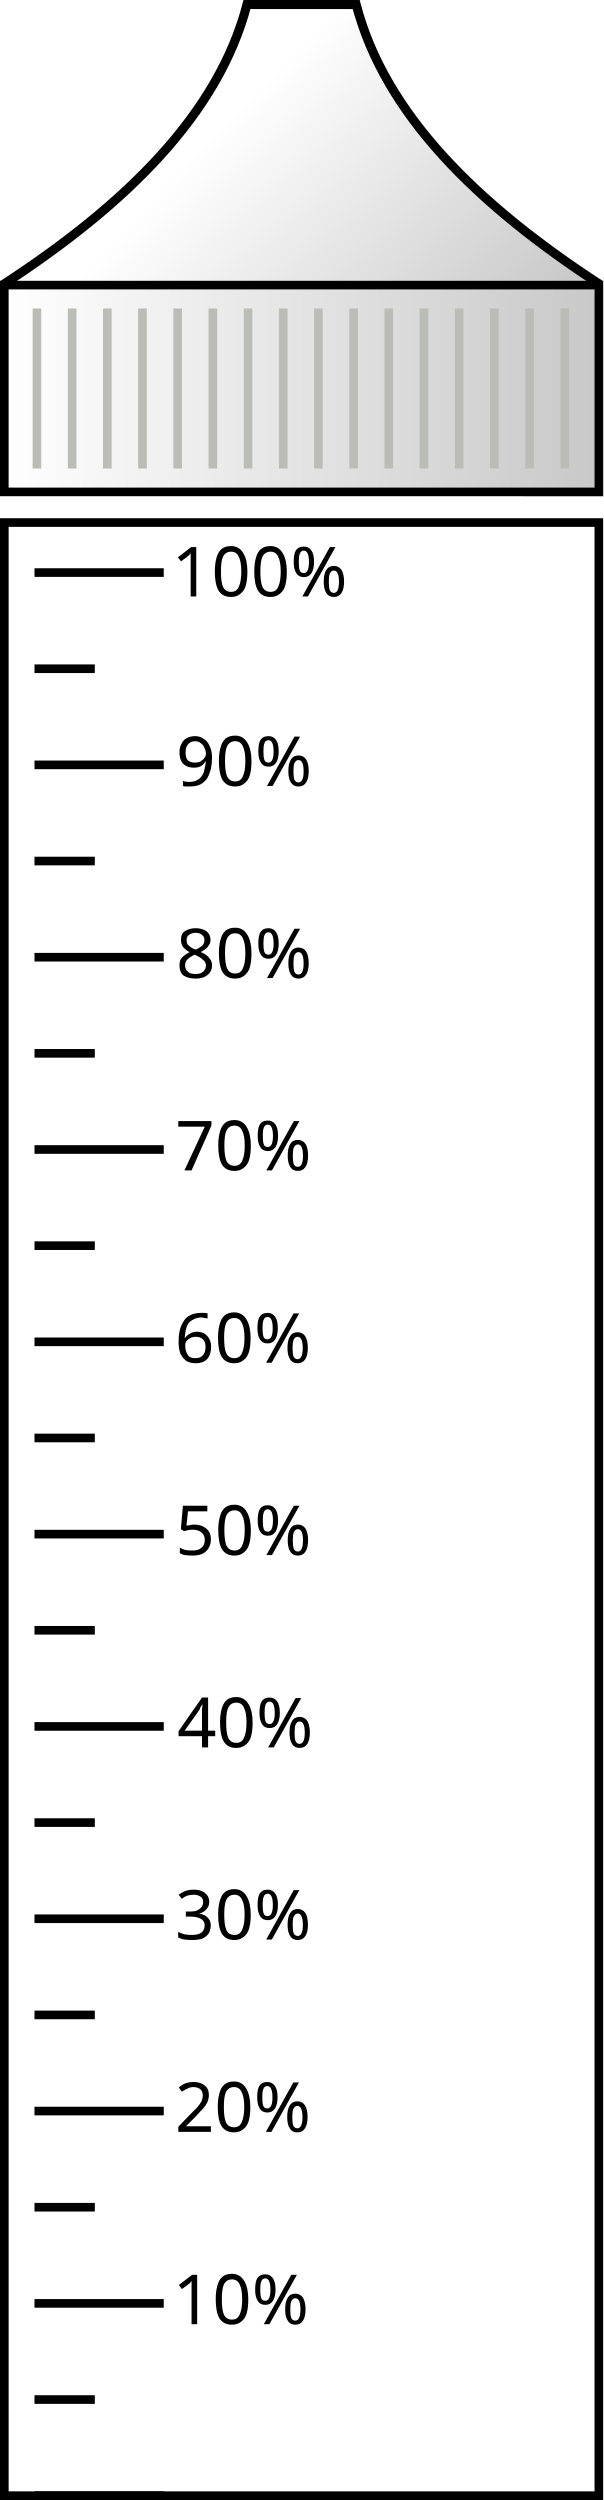
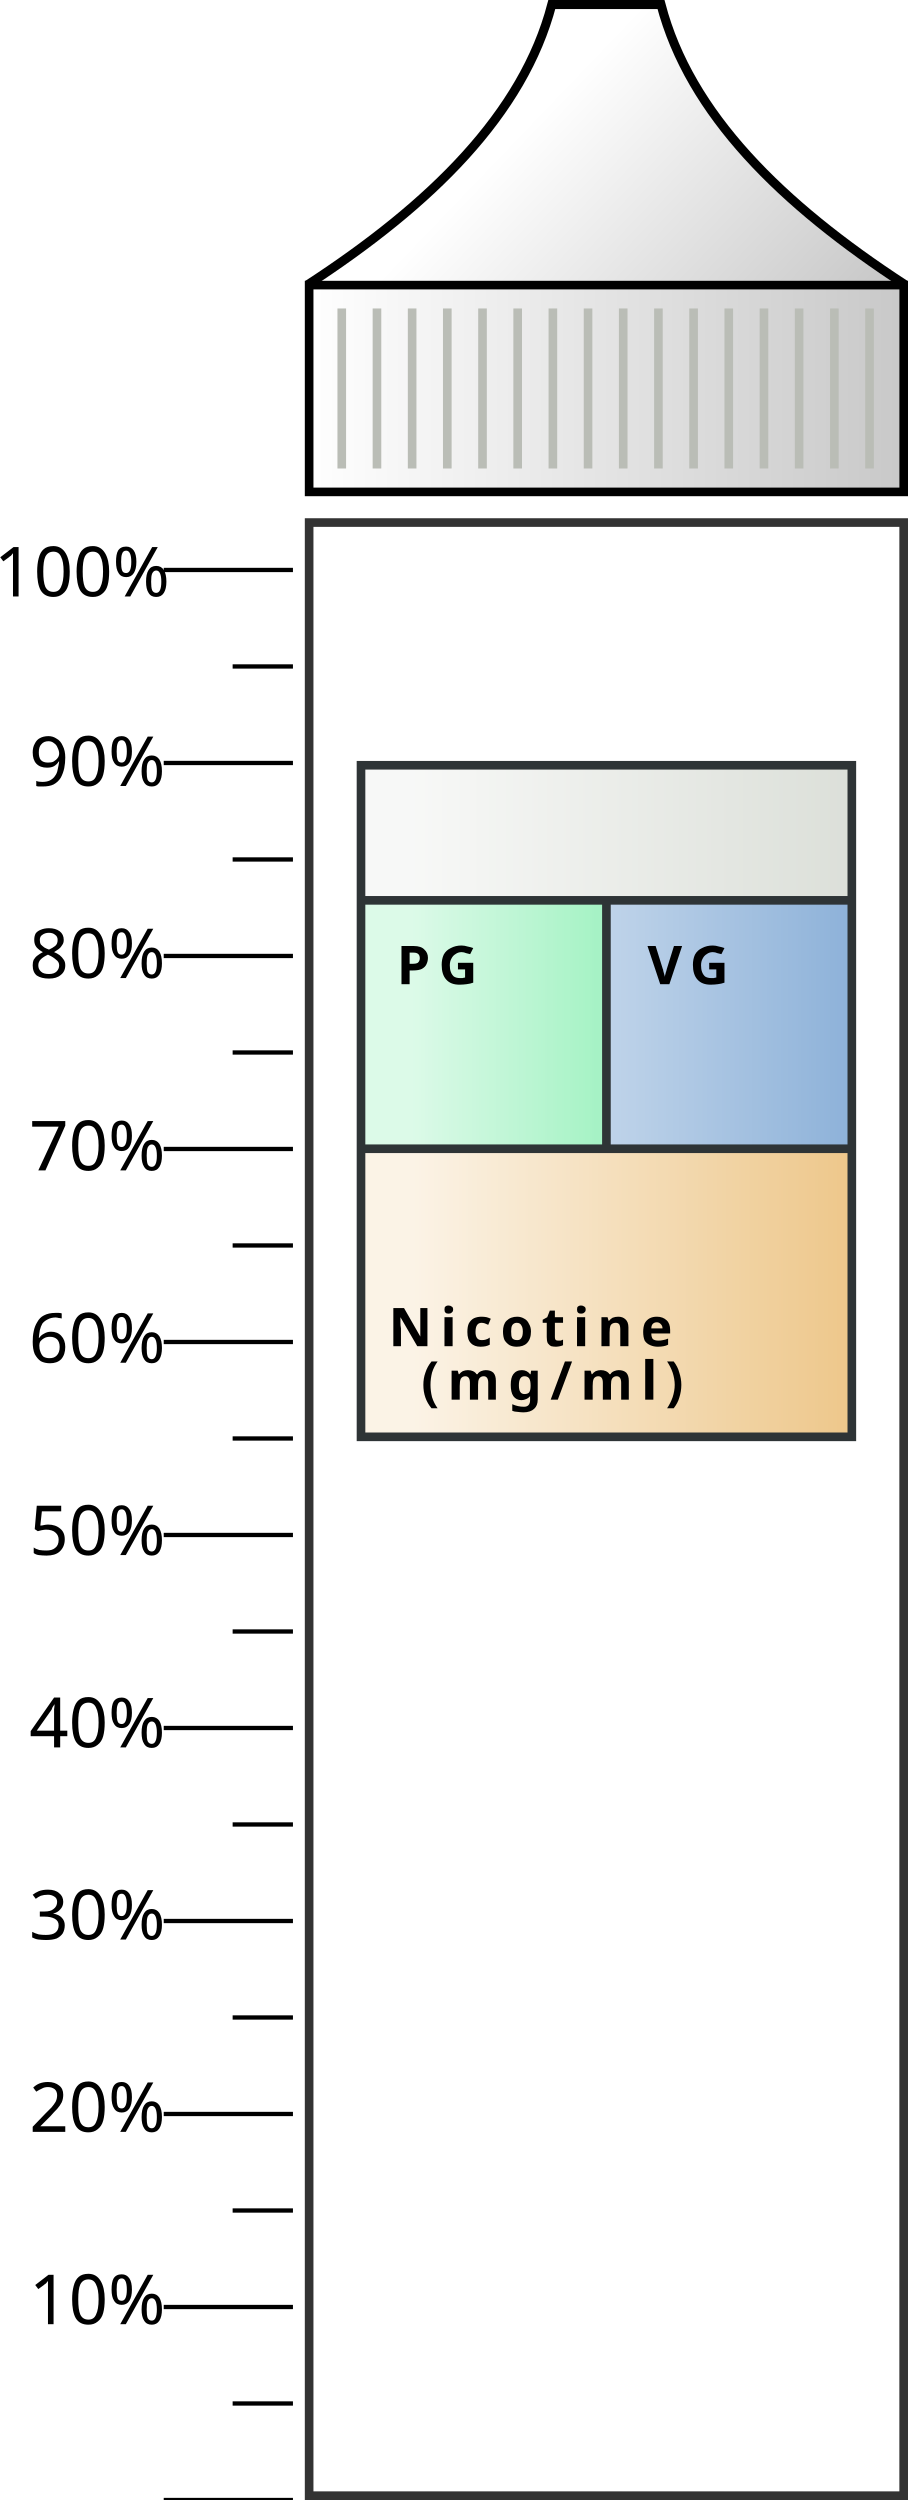
- <svg xmlns="http://www.w3.org/2000/svg" xmlns:xlink="http://www.w3.org/1999/xlink" width="70.005" height="290.151" viewBox="0 0 18.522 76.769" version="1.1" id="svg8">
+ <svg xmlns="http://www.w3.org/2000/svg" xmlns:xlink="http://www.w3.org/1999/xlink" width="105.382" height="290.151" viewBox="0 0 27.882 76.769" version="1.1" id="svg8">
  <defs id="defs2">
    <linearGradient id="linearGradient1172">
      <stop id="stop1168" offset="0" style="stop-color:#ffffff;stop-opacity:1;" />
      <stop id="stop1170" offset="1" style="stop-color:#c8c8c8;stop-opacity:1" />
    </linearGradient>
    <linearGradient id="linearGradient1040">
      <stop style="stop-color:#ffffff;stop-opacity:1;" offset="0" id="stop1036" />
      <stop style="stop-color:#ffffff;stop-opacity:0;" offset="1" id="stop1038" />
    </linearGradient>
-     <linearGradient xlink:href="#linearGradient1040" id="linearGradient1042" x1="15.875" y1="264.354" x2="29.105" y2="264.354" gradientUnits="userSpaceOnUse" />
+     <linearGradient xlink:href="#linearGradient1040" id="linearGradient1042" x1="13.89" y1="264.354" x2="28.632" y2="264.354" gradientUnits="userSpaceOnUse" />
    <linearGradient xlink:href="#linearGradient1172" id="linearGradient1166" x1="10.583" y1="229.942" x2="29.105" y2="229.942" gradientUnits="userSpaceOnUse" />
    <linearGradient xlink:href="#linearGradient1172" id="linearGradient1180" x1="17.137" y1="222.111" x2="25.29" y2="229.929" gradientUnits="userSpaceOnUse" />
  </defs>
-   <g id="layer1" transform="translate(-10.58271,-218.0126)">
-     <path style="fill:url(#linearGradient1042);fill-opacity:1;stroke:#000000;stroke-width:0.265;stroke-linecap:butt;stroke-linejoin:miter;stroke-miterlimit:4;stroke-dasharray:none;stroke-opacity:1" d="m 10.715,234.059 v 60.59 h 18.257 v -60.59 z" id="path822" />
-     <path style="fill:none;stroke:#000000;stroke-width:0.265;stroke-linecap:butt;stroke-linejoin:miter;stroke-miterlimit:4;stroke-dasharray:none;stroke-opacity:1" d="m 11.642,235.595 h 3.969" id="path824" />
+   <g id="layer1" transform="translate(-1.222453,-218.0126)">
+     <rect style="opacity:1;fill:#34e27b;fill-opacity:0.863;stroke:none;stroke-width:0.265" id="rect4717" width="7.536" height="7.595" x="12.308" y="245.66" />
+     <rect style="opacity:1;fill:#729fcf;fill-opacity:0.863;stroke:none;stroke-width:0.265" id="rect4719" width="7.454" height="7.628" x="19.844" y="245.66" />
+     <rect style="opacity:1;fill:#d3d7cf;fill-opacity:0.863;stroke:none;stroke-width:0.265" id="rect4715" width="15.04" height="4.148" x="12.308" y="241.512" />
+     <rect style="fill:#e9b96e;stroke:none;stroke-width:0.265;fill-opacity:0.863" id="rect3908" width="15.049" height="8.846" x="12.331" y="253.288" />
+     <path style="fill:url(#linearGradient1042);fill-opacity:1;stroke:#000000;stroke-width:0.265;stroke-linecap:butt;stroke-linejoin:miter;stroke-miterlimit:4;stroke-dasharray:none;stroke-opacity:1;opacity:0.8" d="m 10.715,234.059 v 60.59 h 18.257 v -60.59 z" id="path822" />
+     <path style="fill:none;stroke:#000000;stroke-width:0.132;stroke-linecap:butt;stroke-linejoin:miter;stroke-miterlimit:4;stroke-dasharray:none;stroke-opacity:1" d="M 6.25,235.515 H 10.218" id="path824" />
    <path style="fill:url(#linearGradient1180);fill-opacity:1;stroke:#000000;stroke-width:0.278px;stroke-linecap:butt;stroke-linejoin:miter;stroke-opacity:1" d="m 29.023,226.761 c -3.805,-2.478 -6.624,-5.252 -7.503,-8.609 h -3.353 c -0.879,3.357 -3.698,6.131 -7.503,8.609" id="path828" />
-     <path style="fill:none;stroke:#000000;stroke-width:0.265;stroke-linecap:butt;stroke-linejoin:miter;stroke-miterlimit:4;stroke-dasharray:none;stroke-opacity:1" d="m 11.642,241.5 h 3.969" id="path824-3" />
-     <path style="fill:none;stroke:#000000;stroke-width:0.265;stroke-linecap:butt;stroke-linejoin:miter;stroke-miterlimit:4;stroke-dasharray:none;stroke-opacity:1" d="m 11.642,247.406 h 3.969" id="path824-7" />
-     <path style="fill:none;stroke:#000000;stroke-width:0.265;stroke-linecap:butt;stroke-linejoin:miter;stroke-miterlimit:4;stroke-dasharray:none;stroke-opacity:1" d="m 11.642,253.311 h 3.969" id="path824-36" />
-     <path style="fill:none;stroke:#000000;stroke-width:0.265;stroke-linecap:butt;stroke-linejoin:miter;stroke-miterlimit:4;stroke-dasharray:none;stroke-opacity:1" d="m 11.642,259.217 h 3.969" id="path824-74" />
-     <path style="fill:none;stroke:#000000;stroke-width:0.265;stroke-linecap:butt;stroke-linejoin:miter;stroke-miterlimit:4;stroke-dasharray:none;stroke-opacity:1" d="m 11.642,265.122 h 3.969" id="path824-38" />
-     <path style="fill:none;stroke:#000000;stroke-width:0.265;stroke-linecap:butt;stroke-linejoin:miter;stroke-miterlimit:4;stroke-dasharray:none;stroke-opacity:1" d="m 11.642,271.027 h 3.969" id="path824-1" />
-     <path style="fill:none;stroke:#000000;stroke-width:0.265;stroke-linecap:butt;stroke-linejoin:miter;stroke-miterlimit:4;stroke-dasharray:none;stroke-opacity:1" d="m 11.642,276.933 h 3.969" id="path824-6" />
-     <path style="fill:none;stroke:#000000;stroke-width:0.265;stroke-linecap:butt;stroke-linejoin:miter;stroke-miterlimit:4;stroke-dasharray:none;stroke-opacity:1" d="m 11.642,282.838 h 3.969" id="path824-9" />
-     <path style="fill:none;stroke:#000000;stroke-width:0.265;stroke-linecap:butt;stroke-linejoin:miter;stroke-miterlimit:4;stroke-dasharray:none;stroke-opacity:1" d="m 11.642,288.744 h 3.969" id="path824-13" />
-     <path style="fill:none;stroke:#000000;stroke-width:0.265;stroke-linecap:butt;stroke-linejoin:miter;stroke-miterlimit:4;stroke-dasharray:none;stroke-opacity:1" d="m 11.642,294.649 h 3.969" id="path824-4" />
-     <text xml:space="preserve" style="font-style:normal;font-weight:normal;font-size:10.583px;line-height:1.25;font-family:sans-serif;letter-spacing:0px;word-spacing:0px;fill:#000000;fill-opacity:1;stroke:none;stroke-width:0.265" x="15.888" y="289.383" id="text922">
-       <tspan id="tspan920" x="15.888" y="289.383" style="font-style:normal;font-variant:normal;font-weight:normal;font-stretch:normal;font-size:2.117px;font-family:calibri;-inkscape-font-specification:calibri;stroke-width:0.265">10%</tspan>
+     <path style="fill:none;stroke:#000000;stroke-width:0.132;stroke-linecap:butt;stroke-linejoin:miter;stroke-miterlimit:4;stroke-dasharray:none;stroke-opacity:1" d="M 6.25,241.442 H 10.218" id="path824-3" />
+     <path style="fill:none;stroke:#000000;stroke-width:0.132;stroke-linecap:butt;stroke-linejoin:miter;stroke-miterlimit:4;stroke-dasharray:none;stroke-opacity:1" d="M 6.25,247.368 H 10.218" id="path824-7" />
+     <path style="fill:none;stroke:#000000;stroke-width:0.132;stroke-linecap:butt;stroke-linejoin:miter;stroke-miterlimit:4;stroke-dasharray:none;stroke-opacity:1" d="M 6.25,253.295 H 10.218" id="path824-36" />
+     <path style="fill:none;stroke:#000000;stroke-width:0.132;stroke-linecap:butt;stroke-linejoin:miter;stroke-miterlimit:4;stroke-dasharray:none;stroke-opacity:1" d="M 6.25,259.222 H 10.218" id="path824-74" />
+     <path style="fill:none;stroke:#000000;stroke-width:0.132;stroke-linecap:butt;stroke-linejoin:miter;stroke-miterlimit:4;stroke-dasharray:none;stroke-opacity:1" d="M 6.25,265.148 H 10.218" id="path824-38" />
+     <path style="fill:none;stroke:#000000;stroke-width:0.132;stroke-linecap:butt;stroke-linejoin:miter;stroke-miterlimit:4;stroke-dasharray:none;stroke-opacity:1" d="M 6.25,271.075 H 10.218" id="path824-1" />
+     <path style="fill:none;stroke:#000000;stroke-width:0.132;stroke-linecap:butt;stroke-linejoin:miter;stroke-miterlimit:4;stroke-dasharray:none;stroke-opacity:1" d="M 6.25,277.002 H 10.218" id="path824-6" />
+     <path style="fill:none;stroke:#000000;stroke-width:0.132;stroke-linecap:butt;stroke-linejoin:miter;stroke-miterlimit:4;stroke-dasharray:none;stroke-opacity:1" d="M 6.25,282.928 H 10.218" id="path824-9" />
+     <path style="fill:none;stroke:#000000;stroke-width:0.132;stroke-linecap:butt;stroke-linejoin:miter;stroke-miterlimit:4;stroke-dasharray:none;stroke-opacity:1" d="M 6.25,288.855 H 10.218" id="path824-13" />
+     <path style="fill:none;stroke:#000000;stroke-width:0.132;stroke-linecap:butt;stroke-linejoin:miter;stroke-miterlimit:4;stroke-dasharray:none;stroke-opacity:1" d="M 6.25,294.782 H 10.218" id="path824-4" />
+     <text xml:space="preserve" style="font-style:normal;font-weight:normal;font-size:10.583px;line-height:1.25;font-family:sans-serif;letter-spacing:0px;word-spacing:0px;fill:#000000;fill-opacity:1;stroke:none;stroke-width:0.265" x="2.117" y="289.383" id="text922">
+       <tspan id="tspan920" x="2.117" y="289.383" style="font-style:normal;font-variant:normal;font-weight:normal;font-stretch:normal;font-size:2.117px;font-family:calibri;-inkscape-font-specification:calibri;stroke-width:0.265">10%</tspan>
    </text>
-     <text xml:space="preserve" style="font-style:normal;font-weight:normal;font-size:10.583px;line-height:1.25;font-family:sans-serif;letter-spacing:0px;word-spacing:0px;fill:#000000;fill-opacity:1;stroke:none;stroke-width:0.265" x="15.95" y="283.478" id="text922-4">
-       <tspan id="tspan920-9" x="15.95" y="283.478" style="font-style:normal;font-variant:normal;font-weight:normal;font-stretch:normal;font-size:2.117px;font-family:calibri;-inkscape-font-specification:calibri;stroke-width:0.265">20%</tspan>
+     <text xml:space="preserve" style="font-style:normal;font-weight:normal;font-size:10.583px;line-height:1.25;font-family:sans-serif;letter-spacing:0px;word-spacing:0px;fill:#000000;fill-opacity:1;stroke:none;stroke-width:0.265" x="2.117" y="283.478" id="text922-4">
+       <tspan id="tspan920-9" x="2.117" y="283.478" style="font-style:normal;font-variant:normal;font-weight:normal;font-stretch:normal;font-size:2.117px;font-family:calibri;-inkscape-font-specification:calibri;stroke-width:0.265">20%</tspan>
    </text>
-     <text xml:space="preserve" style="font-style:normal;font-weight:normal;font-size:10.583px;line-height:1.25;font-family:sans-serif;letter-spacing:0px;word-spacing:0px;fill:#000000;fill-opacity:1;stroke:none;stroke-width:0.265" x="15.961" y="277.573" id="text922-4-1">
-       <tspan id="tspan920-9-5" x="15.961" y="277.573" style="font-style:normal;font-variant:normal;font-weight:normal;font-stretch:normal;font-size:2.117px;font-family:calibri;-inkscape-font-specification:calibri;stroke-width:0.265">30%</tspan>
+     <text xml:space="preserve" style="font-style:normal;font-weight:normal;font-size:10.583px;line-height:1.25;font-family:sans-serif;letter-spacing:0px;word-spacing:0px;fill:#000000;fill-opacity:1;stroke:none;stroke-width:0.265" x="2.117" y="277.573" id="text922-4-1">
+       <tspan id="tspan920-9-5" x="2.117" y="277.573" style="font-style:normal;font-variant:normal;font-weight:normal;font-stretch:normal;font-size:2.117px;font-family:calibri;-inkscape-font-specification:calibri;stroke-width:0.265">30%</tspan>
    </text>
-     <text xml:space="preserve" style="font-style:normal;font-weight:normal;font-size:10.583px;line-height:1.25;font-family:sans-serif;letter-spacing:0px;word-spacing:0px;fill:#000000;fill-opacity:1;stroke:none;stroke-width:0.265" x="16.018" y="271.669" id="text922-4-5">
-       <tspan id="tspan920-9-0" x="16.018" y="271.669" style="font-style:normal;font-variant:normal;font-weight:normal;font-stretch:normal;font-size:2.117px;font-family:calibri;-inkscape-font-specification:calibri;stroke-width:0.265">40%</tspan>
+     <text xml:space="preserve" style="font-style:normal;font-weight:normal;font-size:10.583px;line-height:1.25;font-family:sans-serif;letter-spacing:0px;word-spacing:0px;fill:#000000;fill-opacity:1;stroke:none;stroke-width:0.265" x="2.117" y="271.669" id="text922-4-5">
+       <tspan id="tspan920-9-0" x="2.117" y="271.669" style="font-style:normal;font-variant:normal;font-weight:normal;font-stretch:normal;font-size:2.117px;font-family:calibri;-inkscape-font-specification:calibri;stroke-width:0.265">40%</tspan>
    </text>
-     <text xml:space="preserve" style="font-style:normal;font-weight:normal;font-size:10.583px;line-height:1.25;font-family:sans-serif;letter-spacing:0px;word-spacing:0px;fill:#000000;fill-opacity:1;stroke:none;stroke-width:0.265" x="15.963" y="265.764" id="text922-4-5-3">
-       <tspan id="tspan920-9-0-6" x="15.963" y="265.764" style="font-style:normal;font-variant:normal;font-weight:normal;font-stretch:normal;font-size:2.117px;font-family:calibri;-inkscape-font-specification:calibri;stroke-width:0.265">50%</tspan>
+     <text xml:space="preserve" style="font-style:normal;font-weight:normal;font-size:10.583px;line-height:1.25;font-family:sans-serif;letter-spacing:0px;word-spacing:0px;fill:#000000;fill-opacity:1;stroke:none;stroke-width:0.265" x="2.117" y="265.764" id="text922-4-5-3">
+       <tspan id="tspan920-9-0-6" x="2.117" y="265.764" style="font-style:normal;font-variant:normal;font-weight:normal;font-stretch:normal;font-size:2.117px;font-family:calibri;-inkscape-font-specification:calibri;stroke-width:0.265">50%</tspan>
    </text>
-     <text xml:space="preserve" style="font-style:normal;font-weight:normal;font-size:10.583px;line-height:1.25;font-family:sans-serif;letter-spacing:0px;word-spacing:0px;fill:#000000;fill-opacity:1;stroke:none;stroke-width:0.265" x="15.957" y="259.859" id="text922-4-5-3-9">
-       <tspan id="tspan920-9-0-6-3" x="15.957" y="259.859" style="font-style:normal;font-variant:normal;font-weight:normal;font-stretch:normal;font-size:2.117px;font-family:calibri;-inkscape-font-specification:calibri;stroke-width:0.265">60%</tspan>
+     <text xml:space="preserve" style="font-style:normal;font-weight:normal;font-size:10.583px;line-height:1.25;font-family:sans-serif;letter-spacing:0px;word-spacing:0px;fill:#000000;fill-opacity:1;stroke:none;stroke-width:0.265" x="2.117" y="259.859" id="text922-4-5-3-9">
+       <tspan id="tspan920-9-0-6-3" x="2.117" y="259.859" style="font-style:normal;font-variant:normal;font-weight:normal;font-stretch:normal;font-size:2.117px;font-family:calibri;-inkscape-font-specification:calibri;stroke-width:0.265">60%</tspan>
    </text>
-     <text xml:space="preserve" style="font-style:normal;font-weight:normal;font-size:10.583px;line-height:1.25;font-family:sans-serif;letter-spacing:0px;word-spacing:0px;fill:#000000;fill-opacity:1;stroke:none;stroke-width:0.265" x="15.966" y="253.954" id="text922-4-5-3-4">
-       <tspan id="tspan920-9-0-6-7" x="15.966" y="253.954" style="font-style:normal;font-variant:normal;font-weight:normal;font-stretch:normal;font-size:2.117px;font-family:calibri;-inkscape-font-specification:calibri;stroke-width:0.265">70%</tspan>
+     <text xml:space="preserve" style="font-style:normal;font-weight:normal;font-size:10.583px;line-height:1.25;font-family:sans-serif;letter-spacing:0px;word-spacing:0px;fill:#000000;fill-opacity:1;stroke:none;stroke-width:0.265" x="2.117" y="253.954" id="text922-4-5-3-4">
+       <tspan id="tspan920-9-0-6-7" x="2.117" y="253.954" style="font-style:normal;font-variant:normal;font-weight:normal;font-stretch:normal;font-size:2.117px;font-family:calibri;-inkscape-font-specification:calibri;stroke-width:0.265">70%</tspan>
    </text>
-     <text xml:space="preserve" style="font-style:normal;font-weight:normal;font-size:10.583px;line-height:1.25;font-family:sans-serif;letter-spacing:0px;word-spacing:0px;fill:#000000;fill-opacity:1;stroke:none;stroke-width:0.265" x="15.983" y="248.05" id="text922-4-5-3-7">
-       <tspan id="tspan920-9-0-6-9" x="15.983" y="248.05" style="font-style:normal;font-variant:normal;font-weight:normal;font-stretch:normal;font-size:2.117px;font-family:calibri;-inkscape-font-specification:calibri;stroke-width:0.265">80%</tspan>
+     <text xml:space="preserve" style="font-style:normal;font-weight:normal;font-size:10.583px;line-height:1.25;font-family:sans-serif;letter-spacing:0px;word-spacing:0px;fill:#000000;fill-opacity:1;stroke:none;stroke-width:0.265" x="2.117" y="248.05" id="text922-4-5-3-7">
+       <tspan id="tspan920-9-0-6-9" x="2.117" y="248.05" style="font-style:normal;font-variant:normal;font-weight:normal;font-stretch:normal;font-size:2.117px;font-family:calibri;-inkscape-font-specification:calibri;stroke-width:0.265">80%</tspan>
    </text>
-     <text xml:space="preserve" style="font-style:normal;font-weight:normal;font-size:10.583px;line-height:1.25;font-family:sans-serif;letter-spacing:0px;word-spacing:0px;fill:#000000;fill-opacity:1;stroke:none;stroke-width:0.265" x="15.983" y="242.145" id="text922-4-5-3-5">
-       <tspan id="tspan920-9-0-6-1" x="15.983" y="242.145" style="font-style:normal;font-variant:normal;font-weight:normal;font-stretch:normal;font-size:2.117px;font-family:calibri;-inkscape-font-specification:calibri;stroke-width:0.265">90%</tspan>
+     <text xml:space="preserve" style="font-style:normal;font-weight:normal;font-size:10.583px;line-height:1.25;font-family:sans-serif;letter-spacing:0px;word-spacing:0px;fill:#000000;fill-opacity:1;stroke:none;stroke-width:0.265" x="2.117" y="242.145" id="text922-4-5-3-5">
+       <tspan id="tspan920-9-0-6-1" x="2.117" y="242.145" style="font-style:normal;font-variant:normal;font-weight:normal;font-stretch:normal;font-size:2.117px;font-family:calibri;-inkscape-font-specification:calibri;stroke-width:0.265">90%</tspan>
    </text>
    <path style="fill:url(#linearGradient1166);fill-opacity:1;stroke:#000000;stroke-width:0.265;stroke-linecap:butt;stroke-linejoin:miter;stroke-miterlimit:4;stroke-dasharray:none;stroke-opacity:1" d="m 10.715,233.118 18.258,2.1e-4 v -6.351 l -18.258,-2.1e-4 z" id="path826" />
-     <path style="fill:none;stroke:#000000;stroke-width:0.265;stroke-linecap:butt;stroke-linejoin:miter;stroke-miterlimit:4;stroke-dasharray:none;stroke-opacity:1" d="m 11.642,238.548 h 1.852" id="path824-5" />
-     <path style="fill:none;stroke:#000000;stroke-width:0.265;stroke-linecap:butt;stroke-linejoin:miter;stroke-miterlimit:4;stroke-dasharray:none;stroke-opacity:1" d="m 11.642,244.453 h 1.852" id="path824-5-0" />
-     <path style="fill:none;stroke:#000000;stroke-width:0.265;stroke-linecap:butt;stroke-linejoin:miter;stroke-miterlimit:4;stroke-dasharray:none;stroke-opacity:1" d="m 11.642,250.358 h 1.852" id="path824-5-9" />
-     <path style="fill:none;stroke:#000000;stroke-width:0.265;stroke-linecap:butt;stroke-linejoin:miter;stroke-miterlimit:4;stroke-dasharray:none;stroke-opacity:1" d="m 11.642,256.264 h 1.852" id="path824-5-4" />
-     <path style="fill:none;stroke:#000000;stroke-width:0.265;stroke-linecap:butt;stroke-linejoin:miter;stroke-miterlimit:4;stroke-dasharray:none;stroke-opacity:1" d="m 11.642,262.169 h 1.852" id="path824-5-7" />
-     <path style="fill:none;stroke:#000000;stroke-width:0.265;stroke-linecap:butt;stroke-linejoin:miter;stroke-miterlimit:4;stroke-dasharray:none;stroke-opacity:1" d="m 11.642,268.075 h 1.852" id="path824-5-6" />
-     <path style="fill:none;stroke:#000000;stroke-width:0.265;stroke-linecap:butt;stroke-linejoin:miter;stroke-miterlimit:4;stroke-dasharray:none;stroke-opacity:1" d="m 11.642,273.98 h 1.852" id="path824-5-1" />
-     <path style="fill:none;stroke:#000000;stroke-width:0.265;stroke-linecap:butt;stroke-linejoin:miter;stroke-miterlimit:4;stroke-dasharray:none;stroke-opacity:1" d="m 11.642,279.886 h 1.852" id="path824-5-8" />
-     <path style="fill:none;stroke:#000000;stroke-width:0.265;stroke-linecap:butt;stroke-linejoin:miter;stroke-miterlimit:4;stroke-dasharray:none;stroke-opacity:1" d="m 11.642,285.791 h 1.852" id="path824-5-95" />
-     <path style="fill:none;stroke:#000000;stroke-width:0.265;stroke-linecap:butt;stroke-linejoin:miter;stroke-miterlimit:4;stroke-dasharray:none;stroke-opacity:1" d="m 11.642,291.697 h 1.852" id="path824-5-09" />
-     <text xml:space="preserve" style="font-style:normal;font-weight:normal;font-size:10.583px;line-height:1.25;font-family:sans-serif;letter-spacing:0px;word-spacing:0px;fill:#000000;fill-opacity:1;stroke:none;stroke-width:0.265" x="15.859" y="236.332" id="text922-4-5-3-5-6">
-       <tspan id="tspan920-9-0-6-1-6" x="15.859" y="236.332" style="font-style:normal;font-variant:normal;font-weight:normal;font-stretch:normal;font-size:2.117px;font-family:calibri;-inkscape-font-specification:calibri;stroke-width:0.265">100%</tspan>
+     <path style="fill:none;stroke:#000000;stroke-width:0.132;stroke-linecap:butt;stroke-linejoin:miter;stroke-miterlimit:4;stroke-dasharray:none;stroke-opacity:1" d="M 8.366,238.478 H 10.218" id="path824-5" />
+     <path style="fill:none;stroke:#000000;stroke-width:0.132;stroke-linecap:butt;stroke-linejoin:miter;stroke-miterlimit:4;stroke-dasharray:none;stroke-opacity:1" d="M 8.366,244.405 H 10.218" id="path824-5-0" />
+     <path style="fill:none;stroke:#000000;stroke-width:0.132;stroke-linecap:butt;stroke-linejoin:miter;stroke-miterlimit:4;stroke-dasharray:none;stroke-opacity:1" d="M 8.366,250.332 H 10.218" id="path824-5-9" />
+     <path style="fill:none;stroke:#000000;stroke-width:0.132;stroke-linecap:butt;stroke-linejoin:miter;stroke-miterlimit:4;stroke-dasharray:none;stroke-opacity:1" d="M 8.366,256.258 H 10.218" id="path824-5-4" />
+     <path style="fill:none;stroke:#000000;stroke-width:0.132;stroke-linecap:butt;stroke-linejoin:miter;stroke-miterlimit:4;stroke-dasharray:none;stroke-opacity:1" d="M 8.366,262.185 H 10.218" id="path824-5-7" />
+     <path style="fill:none;stroke:#000000;stroke-width:0.132;stroke-linecap:butt;stroke-linejoin:miter;stroke-miterlimit:4;stroke-dasharray:none;stroke-opacity:1" d="M 8.366,268.112 H 10.218" id="path824-5-6" />
+     <path style="fill:none;stroke:#000000;stroke-width:0.132;stroke-linecap:butt;stroke-linejoin:miter;stroke-miterlimit:4;stroke-dasharray:none;stroke-opacity:1" d="M 8.366,274.038 H 10.218" id="path824-5-1" />
+     <path style="fill:none;stroke:#000000;stroke-width:0.132;stroke-linecap:butt;stroke-linejoin:miter;stroke-miterlimit:4;stroke-dasharray:none;stroke-opacity:1" d="M 8.366,279.965 H 10.218" id="path824-5-8" />
+     <path style="fill:none;stroke:#000000;stroke-width:0.132;stroke-linecap:butt;stroke-linejoin:miter;stroke-miterlimit:4;stroke-dasharray:none;stroke-opacity:1" d="M 8.366,285.892 H 10.218" id="path824-5-95" />
+     <path style="fill:none;stroke:#000000;stroke-width:0.132;stroke-linecap:butt;stroke-linejoin:miter;stroke-miterlimit:4;stroke-dasharray:none;stroke-opacity:1" d="M 8.366,291.818 H 10.218" id="path824-5-09" />
+     <text xml:space="preserve" style="font-style:normal;font-weight:normal;font-size:10.583px;line-height:1.25;font-family:sans-serif;letter-spacing:0px;word-spacing:0px;fill:#000000;fill-opacity:1;stroke:none;stroke-width:0.265" x="1.043" y="236.332" id="text922-4-5-3-5-6">
+       <tspan id="tspan920-9-0-6-1-6" x="1.043" y="236.332" style="font-style:normal;font-variant:normal;font-weight:normal;font-stretch:normal;font-size:2.117px;font-family:calibri;-inkscape-font-specification:calibri;stroke-width:0.265">100%</tspan>
    </text>
    <path style="fill:#babdb6;stroke:#babdb6;stroke-width:0.265;stroke-linecap:butt;stroke-linejoin:miter;stroke-miterlimit:4;stroke-dasharray:none;stroke-opacity:1" d="m 11.717,232.399 v -4.914" id="path1182" />
    <path style="fill:#babdb6;stroke:#babdb6;stroke-width:0.265;stroke-linecap:butt;stroke-linejoin:miter;stroke-miterlimit:4;stroke-dasharray:none;stroke-opacity:1" d="m 27.923,232.399 v -4.914" id="path1182-4" />
    <path style="fill:#babdb6;stroke:#babdb6;stroke-width:0.265;stroke-linecap:butt;stroke-linejoin:miter;stroke-miterlimit:4;stroke-dasharray:none;stroke-opacity:1" d="m 26.843,232.399 v -4.914" id="path1182-1" />
    <path style="fill:#babdb6;stroke:#babdb6;stroke-width:0.265;stroke-linecap:butt;stroke-linejoin:miter;stroke-miterlimit:4;stroke-dasharray:none;stroke-opacity:1" d="m 25.762,232.399 v -4.914" id="path1182-5" />
    <path style="fill:#babdb6;stroke:#babdb6;stroke-width:0.265;stroke-linecap:butt;stroke-linejoin:miter;stroke-miterlimit:4;stroke-dasharray:none;stroke-opacity:1" d="m 24.682,232.399 v -4.914" id="path1182-4-4" />
    <path style="fill:#babdb6;stroke:#babdb6;stroke-width:0.265;stroke-linecap:butt;stroke-linejoin:miter;stroke-miterlimit:4;stroke-dasharray:none;stroke-opacity:1" d="m 23.601,232.399 v -4.914" id="path1182-1-2" />
    <path style="fill:#babdb6;stroke:#babdb6;stroke-width:0.265;stroke-linecap:butt;stroke-linejoin:miter;stroke-miterlimit:4;stroke-dasharray:none;stroke-opacity:1" d="m 22.521,232.399 v -4.914" id="path1182-5-4" />
    <path style="fill:#babdb6;stroke:#babdb6;stroke-width:0.265;stroke-linecap:butt;stroke-linejoin:miter;stroke-miterlimit:4;stroke-dasharray:none;stroke-opacity:1" d="m 21.441,232.399 v -4.914" id="path1182-4-8" />
    <path style="fill:#babdb6;stroke:#babdb6;stroke-width:0.265;stroke-linecap:butt;stroke-linejoin:miter;stroke-miterlimit:4;stroke-dasharray:none;stroke-opacity:1" d="m 20.36,232.399 v -4.914" id="path1182-1-24" />
    <path style="fill:#babdb6;stroke:#babdb6;stroke-width:0.265;stroke-linecap:butt;stroke-linejoin:miter;stroke-miterlimit:4;stroke-dasharray:none;stroke-opacity:1" d="m 19.28,232.399 v -4.914" id="path1182-5-49" />
    <path style="fill:#babdb6;stroke:#babdb6;stroke-width:0.265;stroke-linecap:butt;stroke-linejoin:miter;stroke-miterlimit:4;stroke-dasharray:none;stroke-opacity:1" d="m 18.2,232.399 v -4.914" id="path1182-4-44" />
    <path style="fill:#babdb6;stroke:#babdb6;stroke-width:0.265;stroke-linecap:butt;stroke-linejoin:miter;stroke-miterlimit:4;stroke-dasharray:none;stroke-opacity:1" d="m 17.119,232.399 v -4.914" id="path1182-1-0" />
    <path style="fill:#babdb6;stroke:#babdb6;stroke-width:0.265;stroke-linecap:butt;stroke-linejoin:miter;stroke-miterlimit:4;stroke-dasharray:none;stroke-opacity:1" d="m 16.039,232.399 v -4.914" id="path1182-5-47" />
    <path style="fill:#babdb6;stroke:#babdb6;stroke-width:0.265;stroke-linecap:butt;stroke-linejoin:miter;stroke-miterlimit:4;stroke-dasharray:none;stroke-opacity:1" d="m 14.958,232.399 v -4.914" id="path1182-4-9" />
    <path style="fill:#babdb6;stroke:#babdb6;stroke-width:0.265;stroke-linecap:butt;stroke-linejoin:miter;stroke-miterlimit:4;stroke-dasharray:none;stroke-opacity:1" d="m 13.878,232.399 v -4.914" id="path1182-1-02" />
    <path style="fill:#babdb6;stroke:#babdb6;stroke-width:0.265;stroke-linecap:butt;stroke-linejoin:miter;stroke-miterlimit:4;stroke-dasharray:none;stroke-opacity:1" d="m 12.798,232.399 v -4.914" id="path1182-5-9" />
+     <path style="fill:none;stroke:#2e3436;stroke-width:0.265" d="M 12.308,241.512 H 27.38 v 20.622 H 12.308 Z" id="rect3880" />
+     <path style="fill:none;stroke:#2e3436;stroke-width:0.265px;stroke-linecap:butt;stroke-linejoin:miter;stroke-opacity:1" d="M 12.381,245.66 H 27.348" id="path3883" />
+     <path style="fill:none;stroke:#2e3436;stroke-width:0.265px;stroke-linecap:butt;stroke-linejoin:miter;stroke-opacity:1" d="M 12.331,253.288 H 27.298" id="path3883-3" />
+     <path style="fill:none;stroke:#2e3436;stroke-width:0.265px;stroke-linecap:butt;stroke-linejoin:miter;stroke-opacity:1" d="m 19.844,245.671 v 7.584" id="path3900" />
+     <text xml:space="preserve" style="font-style:normal;font-variant:normal;font-weight:bold;font-stretch:normal;font-size:1.646px;line-height:1;font-family:Verdana;-inkscape-font-specification:'Verdana Bold';text-align:center;letter-spacing:0.247px;word-spacing:0px;text-anchor:middle;fill:#000000;fill-opacity:1;stroke:none;stroke-width:0.04" x="19.628" y="259.349" id="text3904">
+       <tspan id="tspan3902" x="19.751" y="259.349" style="font-style:normal;font-variant:normal;font-weight:bold;font-stretch:normal;font-size:1.646px;line-height:1;font-family:Verdana;-inkscape-font-specification:'Verdana Bold';text-align:center;letter-spacing:0.247px;text-anchor:middle;stroke-width:0.04">Nicotine</tspan>
+       <tspan x="19.751" y="260.995" style="font-style:normal;font-variant:normal;font-weight:bold;font-stretch:normal;font-size:1.646px;line-height:1;font-family:Verdana;-inkscape-font-specification:'Verdana Bold';text-align:center;letter-spacing:0.247px;text-anchor:middle;stroke-width:0.04" id="tspan3906">(mg/ml)</tspan>
+     </text>
+     <text xml:space="preserve" style="font-style:normal;font-variant:normal;font-weight:bold;font-stretch:normal;font-size:1.646px;line-height:1;font-family:Verdana;-inkscape-font-specification:'Verdana Bold';text-align:center;letter-spacing:0.247px;word-spacing:0px;text-anchor:middle;fill:#000000;fill-opacity:1;stroke:none;stroke-width:0.04" x="16.089" y="248.232" id="text3904-3">
+       <tspan x="16.212" y="248.232" style="font-style:normal;font-variant:normal;font-weight:bold;font-stretch:normal;font-size:1.646px;line-height:1;font-family:Verdana;-inkscape-font-specification:'Verdana Bold';text-align:center;letter-spacing:0.247px;text-anchor:middle;stroke-width:0.04" id="tspan3906-3">PG</tspan>
+     </text>
+     <text xml:space="preserve" style="font-style:normal;font-variant:normal;font-weight:bold;font-stretch:normal;font-size:1.646px;line-height:1;font-family:Verdana;-inkscape-font-specification:'Verdana Bold';text-align:center;letter-spacing:0.247px;word-spacing:0px;text-anchor:middle;fill:#000000;fill-opacity:1;stroke:none;stroke-width:0.04" x="23.792" y="248.232" id="text3904-3-3">
+       <tspan x="23.915" y="248.232" style="font-style:normal;font-variant:normal;font-weight:bold;font-stretch:normal;font-size:1.646px;line-height:1;font-family:Verdana;-inkscape-font-specification:'Verdana Bold';text-align:center;letter-spacing:0.247px;text-anchor:middle;stroke-width:0.04" id="tspan3906-3-0">VG</tspan>
+     </text>
  </g>
</svg>
